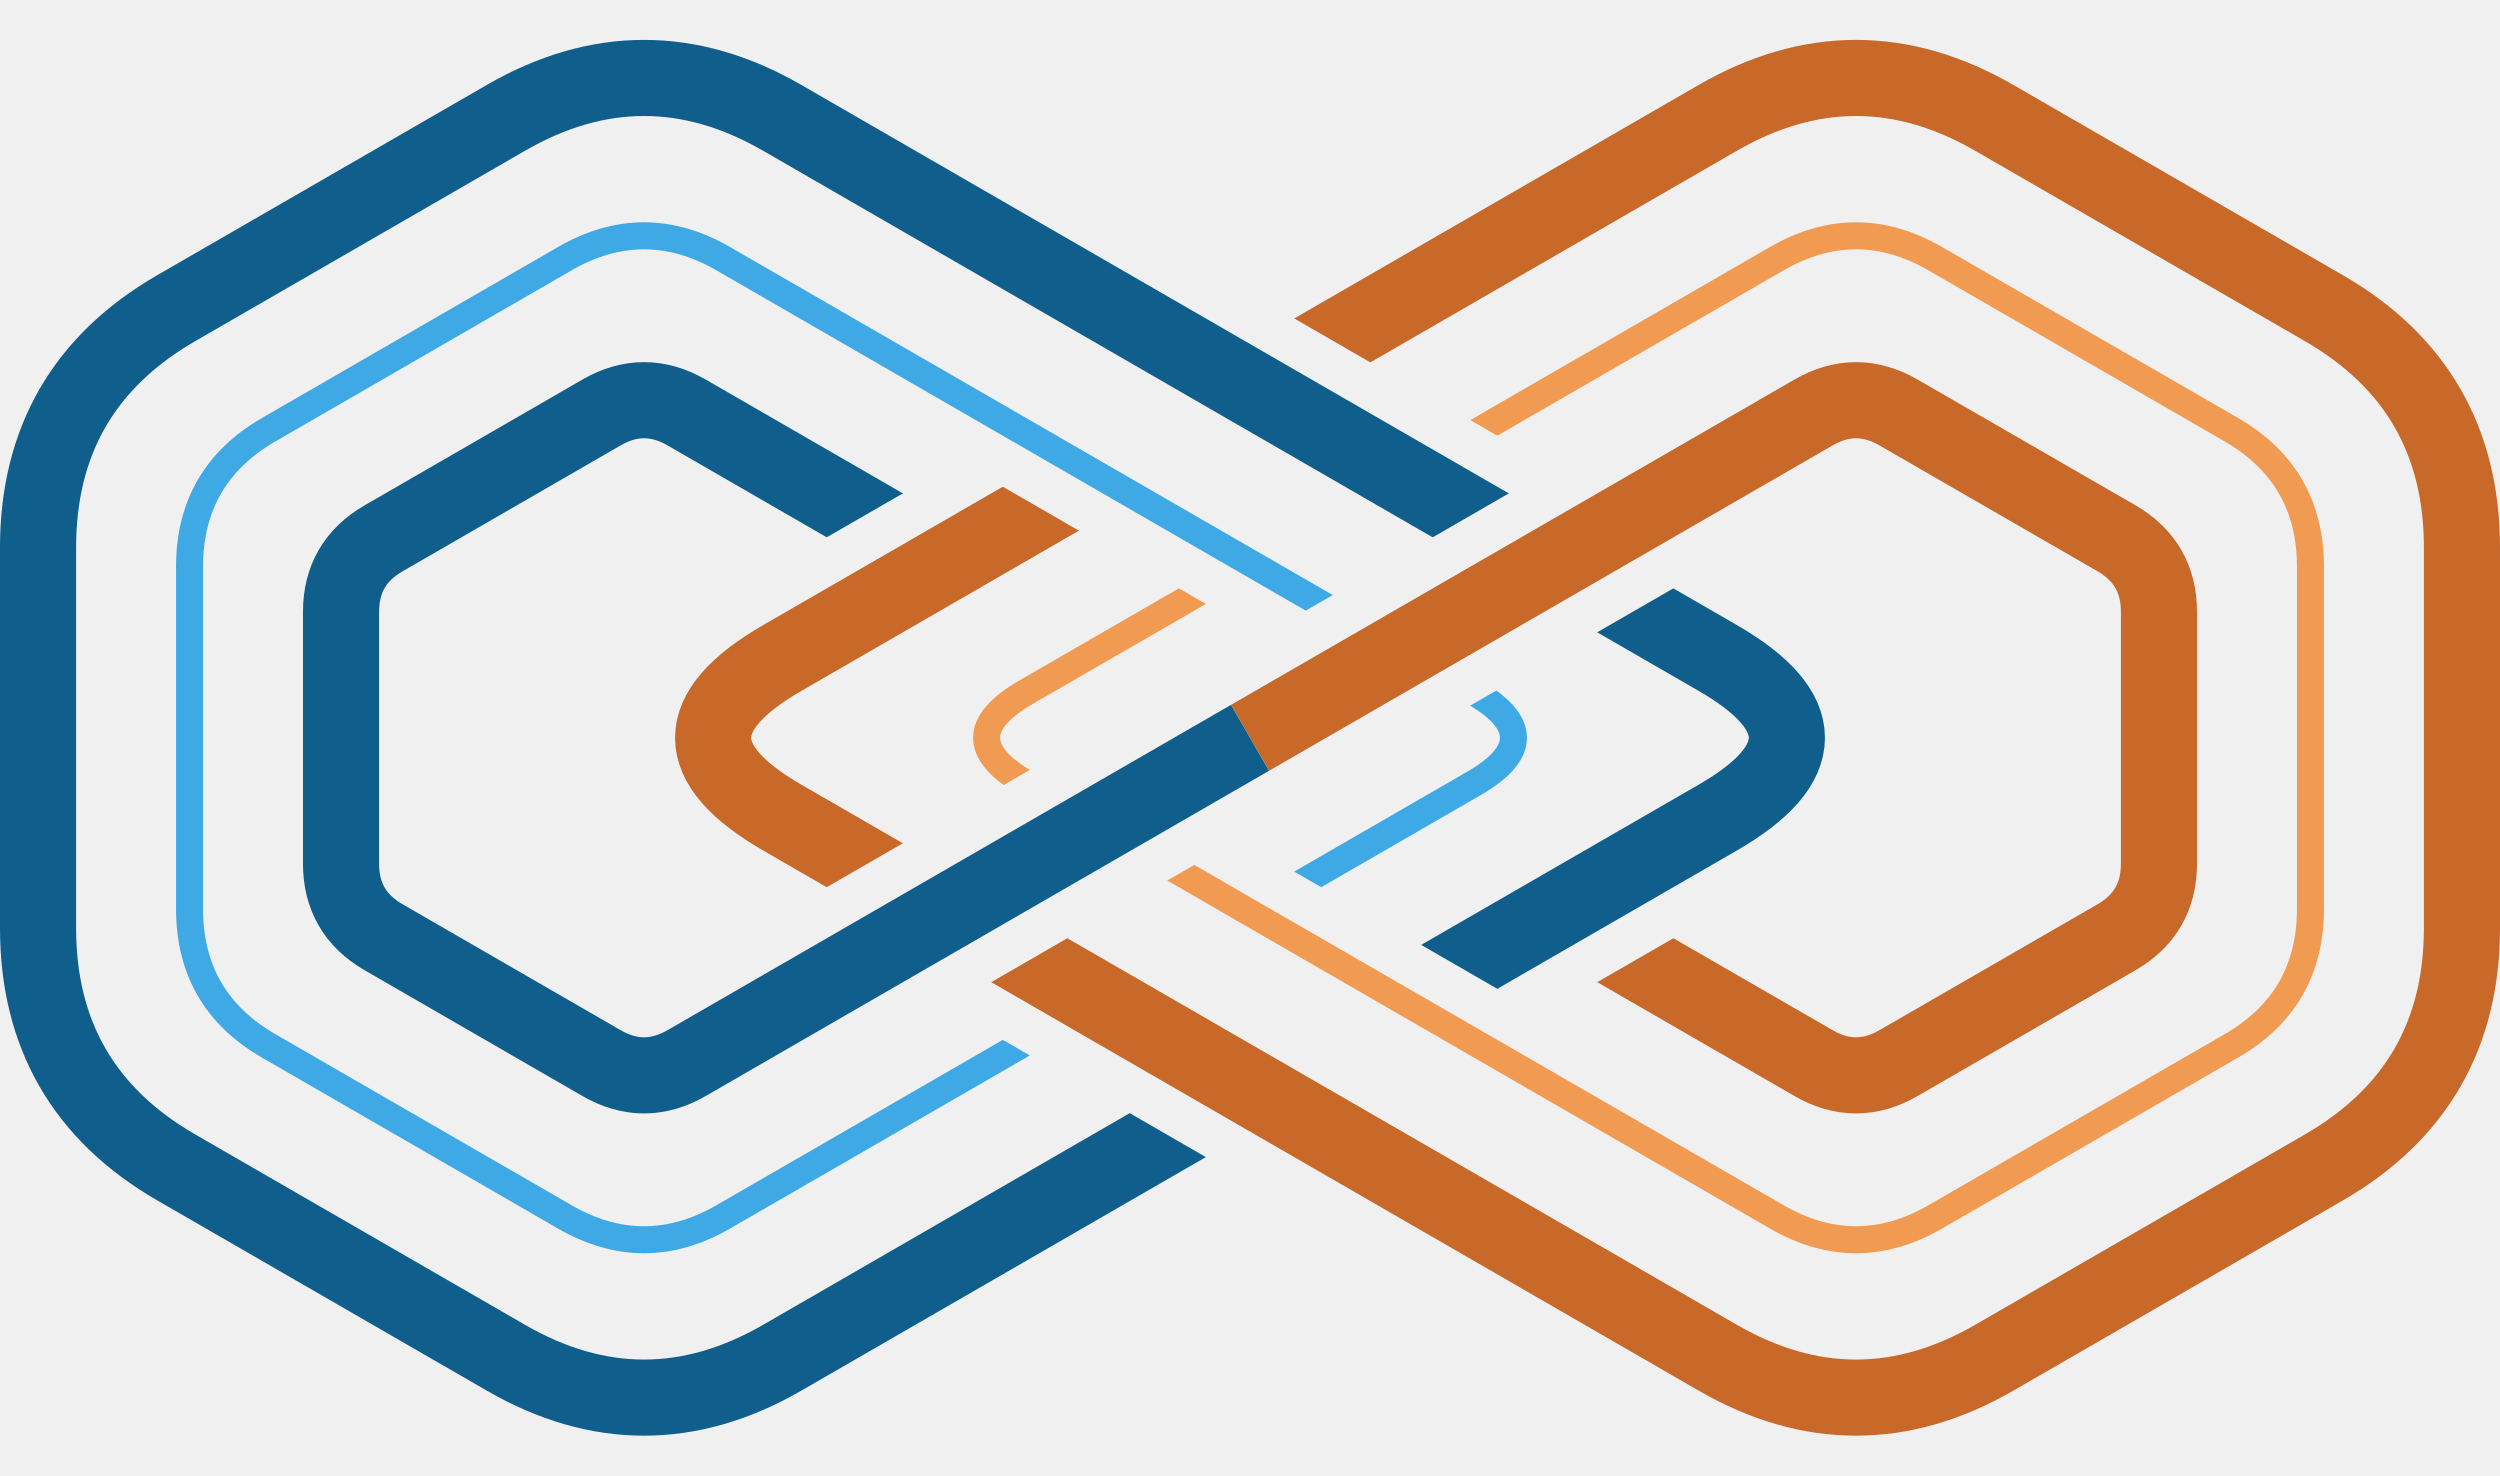
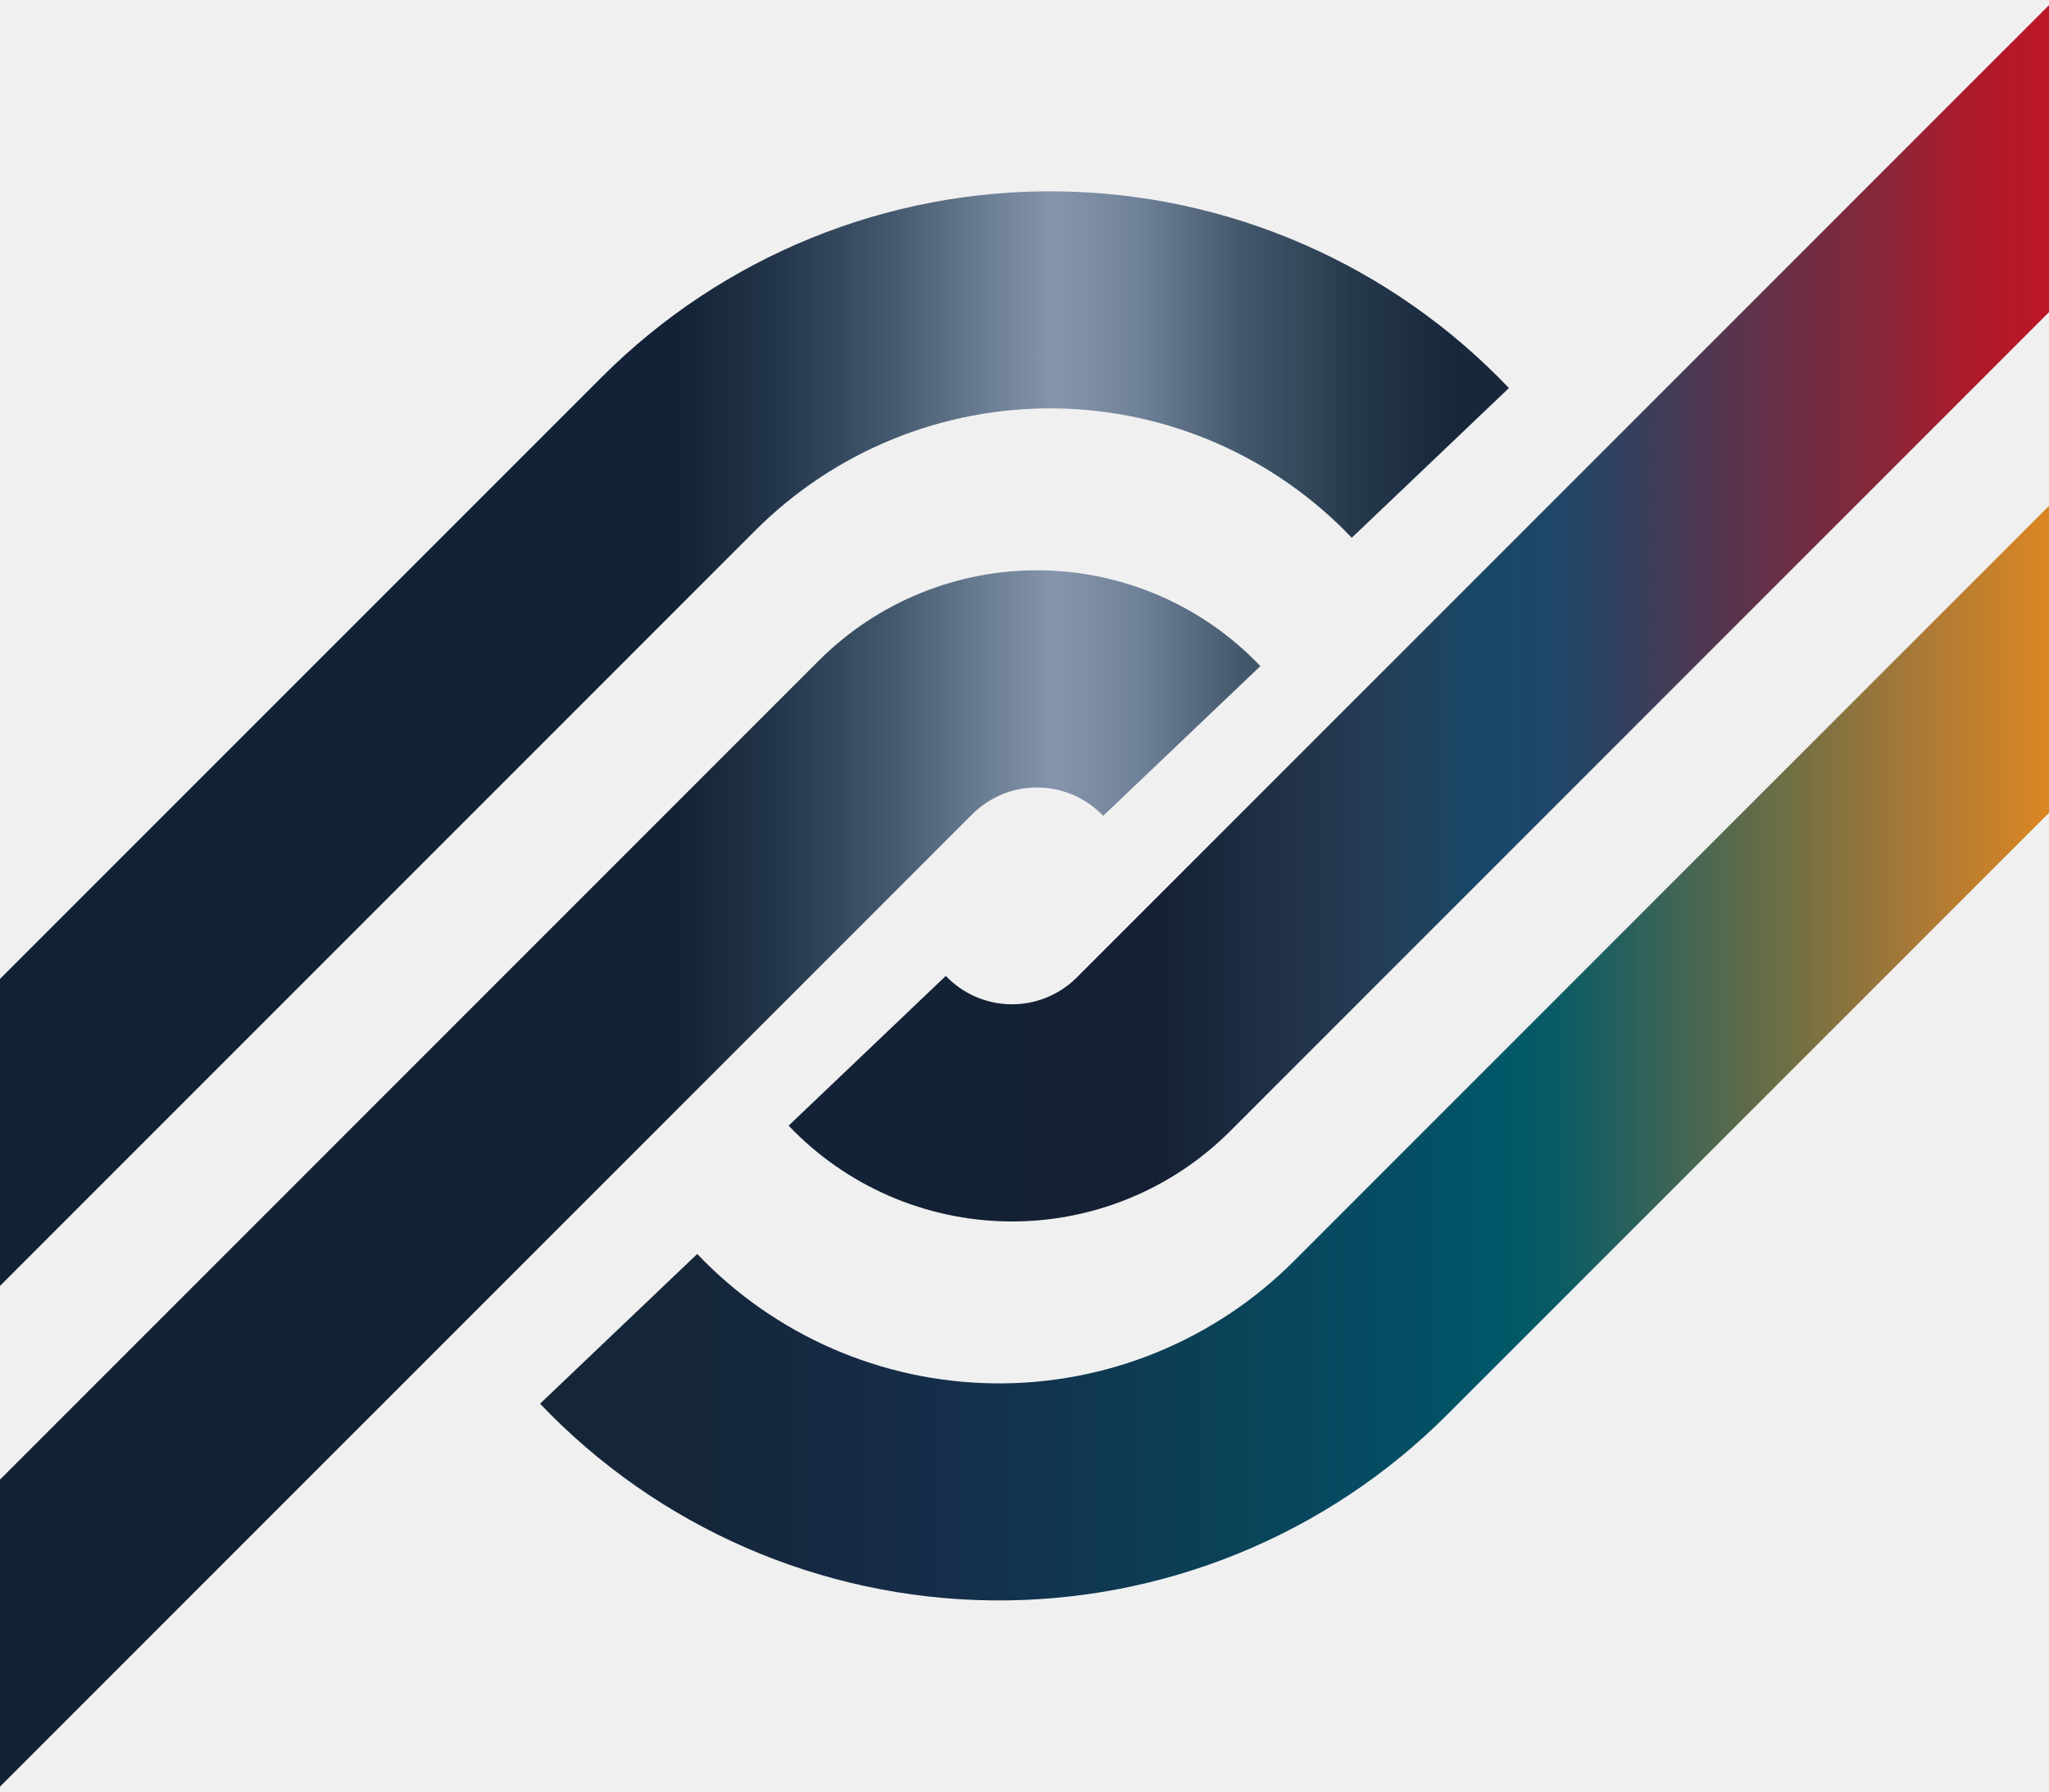
- <svg xmlns="http://www.w3.org/2000/svg" viewBox="2.9 -0.1 203.65 120.2">
+ <svg xmlns="http://www.w3.org/2000/svg" viewBox="92.64 434.18 247.06 216">
  <style>.d{display:none}@media (prefers-color-scheme: dark){.l{display:none}.d{display:inline}}</style>
  <g class="l">
+     <defs />
    <defs>
-       <clipPath id="q1t">
-         <rect x="40" y="-20" width="129.45" height="80" />
-       </clipPath>
-       <clipPath id="q1u">
-         <rect x="40" y="60" width="129.45" height="90" />
-       </clipPath>
-       <clipPath id="q1l">
-         <path d="M-30 -30L52.77 -30L156.69 150L-30 150Z" />
-       </clipPath>
-       <clipPath id="q1r">
-         <path d="M239.45 -30L52.77 -30L156.69 150L239.45 150Z" />
-       </clipPath>
-       <mask id="q1mi" maskUnits="userSpaceOnUse" x="-20" y="-20" width="249.45" height="160">
-         <rect x="-20" y="-20" width="249.45" height="160" fill="#fff" />
-         <path d="M71.86 50.47L88.23 41.03" fill="none" stroke="#000" stroke-width="13.4" stroke-linejoin="round" stroke-linecap="butt" />
-         <path d="M121.23 78.97L137.59 69.53" fill="none" stroke="#000" stroke-width="13.4" stroke-linejoin="round" stroke-linecap="butt" />
-       </mask>
-       <mask id="q1mo" maskUnits="userSpaceOnUse" x="-20" y="-20" width="249.45" height="160">
-         <rect x="-20" y="-20" width="249.45" height="160" fill="#fff" />
-         <g clip-path="url(#q1t)">
-           <path d="M11.17 45.16Q11.17 34.49 20.41 29.15L46.12 14.31Q55.36 8.97 64.61 14.31L134.51 54.66Q143.75 60 134.51 65.34L64.61 105.69Q55.36 111.03 46.12 105.69L20.41 90.85Q11.17 85.51 11.17 74.84Z" fill="none" stroke="#000" stroke-width="23.74" stroke-linejoin="round" stroke-linecap="round" />
-         </g>
-         <path d="M63.26 83.94L146.19 36.06" fill="none" stroke="#000" stroke-width="13.4" stroke-linejoin="round" stroke-linecap="butt" />
-       </mask>
-       <mask id="q1mb" maskUnits="userSpaceOnUse" x="-20" y="-20" width="249.45" height="160">
-         <rect x="-20" y="-20" width="249.45" height="160" fill="#fff" />
-         <g clip-path="url(#q1u)">
-           <path d="M198.28 45.16Q198.28 34.49 189.04 29.15L163.33 14.31Q154.09 8.97 144.85 14.31L74.95 54.66Q65.7 60 74.95 65.34L144.85 105.69Q154.09 111.03 163.33 105.69L189.04 90.85Q198.28 85.51 198.28 74.84Z" fill="none" stroke="#000" stroke-width="23.74" stroke-linejoin="round" stroke-linecap="round" />
-         </g>
-         <path d="M63.26 83.94L146.19 36.06" fill="none" stroke="#000" stroke-width="13.4" stroke-linejoin="round" stroke-linecap="butt" />
-       </mask>
+       <linearGradient id="r6-g191" gradientUnits="userSpaceOnUse" x1="174" y1="0" x2="268" y2="0">
+         <stop offset="0" stop-color="#132236" />
+         <stop offset="0.128" stop-color="#23354a" />
+         <stop offset="0.277" stop-color="#43586e" />
+         <stop offset="0.404" stop-color="#6d7f95" />
+         <stop offset="0.489" stop-color="#8695ac" />
+         <stop offset="0.596" stop-color="#6f8198" />
+         <stop offset="0.723" stop-color="#45596e" />
+         <stop offset="0.872" stop-color="#26394c" />
+         <stop offset="1" stop-color="#18273b" />
+       </linearGradient>
+       <linearGradient id="r6-g192" gradientUnits="userSpaceOnUse" x1="174" y1="0" x2="268" y2="0">
+         <stop offset="0" stop-color="#132236" />
+         <stop offset="0.128" stop-color="#23354a" />
+         <stop offset="0.277" stop-color="#43586e" />
+         <stop offset="0.404" stop-color="#6d7f95" />
+         <stop offset="0.489" stop-color="#8695ac" />
+         <stop offset="0.596" stop-color="#6f8198" />
+         <stop offset="0.723" stop-color="#45596e" />
+         <stop offset="0.872" stop-color="#26394c" />
+         <stop offset="1" stop-color="#18273b" />
+       </linearGradient>
+       <linearGradient id="r6-g193" gradientUnits="userSpaceOnUse" x1="200" y1="0" x2="344" y2="0">
+         <stop offset="0" stop-color="#132236" />
+         <stop offset="0.222" stop-color="#142034" />
+         <stop offset="0.354" stop-color="#23354c" />
+         <stop offset="0.424" stop-color="#244059" />
+         <stop offset="0.493" stop-color="#184768" />
+         <stop offset="0.562" stop-color="#1f4668" />
+         <stop offset="0.632" stop-color="#3a3e5b" />
+         <stop offset="0.694" stop-color="#54364f" />
+         <stop offset="0.764" stop-color="#702d44" />
+         <stop offset="0.833" stop-color="#882638" />
+         <stop offset="0.903" stop-color="#ac1a2b" />
+         <stop offset="1" stop-color="#c41424" />
+       </linearGradient>
+       <linearGradient id="r6-g194" gradientUnits="userSpaceOnUse" x1="176" y1="0" x2="344" y2="0">
+         <stop offset="0" stop-color="#152639" />
+         <stop offset="0.119" stop-color="#162a45" />
+         <stop offset="0.184" stop-color="#152e49" />
+         <stop offset="0.25" stop-color="#123450" />
+         <stop offset="0.316" stop-color="#0e3b53" />
+         <stop offset="0.381" stop-color="#094256" />
+         <stop offset="0.434" stop-color="#08475e" />
+         <stop offset="0.53" stop-color="#035065" />
+         <stop offset="0.577" stop-color="#005768" />
+         <stop offset="0.619" stop-color="#085b65" />
+         <stop offset="0.667" stop-color="#25605d" />
+         <stop offset="0.708" stop-color="#406555" />
+         <stop offset="0.756" stop-color="#5d6b4a" />
+         <stop offset="0.798" stop-color="#767042" />
+         <stop offset="0.839" stop-color="#90743c" />
+         <stop offset="0.887" stop-color="#ad7a36" />
+         <stop offset="0.929" stop-color="#c4802b" />
+         <stop offset="1" stop-color="#e88a1f" />
+       </linearGradient>
    </defs>
-     <g mask="url(#q1mo)">
-       <path d="M203.45 44.5Q203.45 31.5 192.2 25L165.35 9.5Q154.09 3 142.83 9.5L66.62 53.5Q55.36 60 66.62 66.5L142.83 110.5Q154.09 117 165.35 110.5L192.2 95Q203.45 88.5 203.45 75.5Z" fill="none" stroke="#C8692A" stroke-width="6.2" stroke-linejoin="round" stroke-linecap="round" />
-       <path d="M191.11 46.07Q191.11 38.63 184.66 34.9L160.54 20.97Q154.09 17.25 147.64 20.97L86.49 56.28Q80.05 60 86.49 63.72L147.64 99.03Q154.09 102.75 160.54 99.03L184.66 85.1Q191.11 81.38 191.11 73.93Z" fill="none" stroke="#F09A52" stroke-width="2.2" stroke-linejoin="round" stroke-linecap="round" />
-     </g>
-     <g mask="url(#q1mb)">
-       <path d="M6 44.5Q6 31.5 17.26 25L44.11 9.5Q55.36 3 66.62 9.5L142.83 53.5Q154.09 60 142.83 66.5L66.62 110.5Q55.36 117 44.11 110.5L17.26 95Q6 88.5 6 75.5Z" fill="none" stroke="#0F5E8C" stroke-width="6.2" stroke-linejoin="round" stroke-linecap="round" />
-       <path d="M18.34 46.07Q18.34 38.63 24.79 34.9L48.91 20.97Q55.36 17.25 61.81 20.97L122.96 56.28Q129.41 60 122.96 63.72L61.81 99.03Q55.36 102.75 48.91 99.03L24.79 85.1Q18.34 81.38 18.34 73.93Z" fill="none" stroke="#3FA9E6" stroke-width="2.2" stroke-linejoin="round" stroke-linecap="round" />
-     </g>
-     <g mask="url(#q1mi)">
-       <g clip-path="url(#q1l)">
-         <path d="M80.05 45.75L58.83 33.5Q55.36 31.5 51.9 33.5L34.15 43.75Q30.68 45.75 30.68 49.75L30.68 70.25Q30.68 74.25 34.15 76.25L51.9 86.5Q55.36 88.5 58.83 86.5L150.63 33.5Q154.09 31.5 157.55 33.5L175.31 43.75Q178.77 45.75 178.77 49.75L178.77 70.25Q178.77 74.25 175.31 76.25L157.55 86.5Q154.09 88.5 150.63 86.5L129.41 74.25" fill="none" stroke="#0F5E8C" stroke-width="6.2" stroke-linejoin="round" stroke-linecap="butt" />
-       </g>
-       <g clip-path="url(#q1r)">
-         <path d="M80.05 45.75L58.83 33.5Q55.36 31.5 51.9 33.5L34.15 43.75Q30.68 45.75 30.68 49.75L30.68 70.25Q30.68 74.25 34.15 76.25L51.9 86.5Q55.36 88.5 58.83 86.5L150.63 33.5Q154.09 31.5 157.55 33.5L175.31 43.75Q178.77 45.75 178.77 49.75L178.77 70.25Q178.77 74.25 175.31 76.25L157.55 86.5Q154.09 88.5 150.63 86.5L129.41 74.25" fill="none" stroke="#C8692A" stroke-width="6.2" stroke-linejoin="round" stroke-linecap="butt" />
-       </g>
-     </g>
+     <path d="M92.64 552.19L165.21 479.63A76.41 76.41 0 0 1 274.58 480.96L255.63 499.01A50.24 50.24 0 0 0 183.71 498.13L92.64 589.2Z" fill="url(#r6-g191)" />
+     <path d="M92.64 612.55L191.36 513.83A37.2 37.2 0 0 1 244.61 514.48L225.66 532.53A11.04 11.04 0 0 0 209.87 532.34L92.64 649.56Z" fill="url(#r6-g192)" />
+     <path d="M339.7 471.81L240.98 570.53A37.2 37.2 0 0 1 187.73 569.88L206.68 551.83A11.04 11.04 0 0 0 222.47 552.02L339.7 434.8Z" fill="url(#r6-g193)" />
+     <path d="M339.7 532.17L267.13 604.73A76.41 76.41 0 0 1 157.76 603.4L176.71 585.35A50.24 50.24 0 0 0 248.63 586.23L339.7 495.16Z" fill="url(#r6-g194)" />
  </g>
  <g class="d">
+     <defs />
    <defs>
-       <clipPath id="q2t">
-         <rect x="40" y="-20" width="129.45" height="80" />
-       </clipPath>
-       <clipPath id="q2u">
-         <rect x="40" y="60" width="129.45" height="90" />
-       </clipPath>
-       <clipPath id="q2l">
-         <path d="M-30 -30L52.77 -30L156.69 150L-30 150Z" />
-       </clipPath>
-       <clipPath id="q2r">
-         <path d="M239.45 -30L52.77 -30L156.69 150L239.45 150Z" />
-       </clipPath>
-       <mask id="q2mi" maskUnits="userSpaceOnUse" x="-20" y="-20" width="249.45" height="160">
-         <rect x="-20" y="-20" width="249.45" height="160" fill="#fff" />
-         <path d="M71.86 50.47L88.23 41.03" fill="none" stroke="#000" stroke-width="13.4" stroke-linejoin="round" stroke-linecap="butt" />
-         <path d="M121.23 78.97L137.59 69.53" fill="none" stroke="#000" stroke-width="13.4" stroke-linejoin="round" stroke-linecap="butt" />
-       </mask>
-       <mask id="q2mo" maskUnits="userSpaceOnUse" x="-20" y="-20" width="249.45" height="160">
-         <rect x="-20" y="-20" width="249.45" height="160" fill="#fff" />
-         <g clip-path="url(#q2t)">
-           <path d="M11.17 45.16Q11.17 34.49 20.41 29.15L46.12 14.31Q55.36 8.97 64.61 14.31L134.51 54.66Q143.75 60 134.51 65.34L64.61 105.69Q55.36 111.03 46.12 105.69L20.41 90.85Q11.17 85.51 11.17 74.84Z" fill="none" stroke="#000" stroke-width="23.74" stroke-linejoin="round" stroke-linecap="round" />
-         </g>
-         <path d="M63.26 83.94L146.19 36.06" fill="none" stroke="#000" stroke-width="13.4" stroke-linejoin="round" stroke-linecap="butt" />
-       </mask>
-       <mask id="q2mb" maskUnits="userSpaceOnUse" x="-20" y="-20" width="249.45" height="160">
-         <rect x="-20" y="-20" width="249.45" height="160" fill="#fff" />
-         <g clip-path="url(#q2u)">
-           <path d="M198.28 45.16Q198.28 34.49 189.04 29.15L163.33 14.31Q154.09 8.97 144.85 14.31L74.95 54.66Q65.7 60 74.95 65.34L144.85 105.69Q154.09 111.03 163.33 105.69L189.04 90.85Q198.28 85.51 198.28 74.84Z" fill="none" stroke="#000" stroke-width="23.74" stroke-linejoin="round" stroke-linecap="round" />
-         </g>
-         <path d="M63.26 83.94L146.19 36.06" fill="none" stroke="#000" stroke-width="13.4" stroke-linejoin="round" stroke-linecap="butt" />
-       </mask>
+       <linearGradient id="r7-g211" gradientUnits="userSpaceOnUse" x1="174" y1="0" x2="268" y2="0">
+         <stop offset="0" stop-color="#E3EAF2" />
+         <stop offset="0.489" stop-color="#FFFFFF" />
+         <stop offset="1" stop-color="#E3EAF2" />
+       </linearGradient>
+       <linearGradient id="r7-g212" gradientUnits="userSpaceOnUse" x1="174" y1="0" x2="268" y2="0">
+         <stop offset="0" stop-color="#E3EAF2" />
+         <stop offset="0.489" stop-color="#FFFFFF" />
+         <stop offset="1" stop-color="#E3EAF2" />
+       </linearGradient>
+       <linearGradient id="r7-g213" gradientUnits="userSpaceOnUse" x1="200" y1="0" x2="344" y2="0">
+         <stop offset="0" stop-color="#E3EAF2" />
+         <stop offset="0.278" stop-color="#C9D8EA" />
+         <stop offset="0.493" stop-color="#5E9BE0" />
+         <stop offset="0.694" stop-color="#B06A9A" />
+         <stop offset="1" stop-color="#FF4A4F" />
+       </linearGradient>
+       <linearGradient id="r7-g214" gradientUnits="userSpaceOnUse" x1="176" y1="0" x2="344" y2="0">
+         <stop offset="0" stop-color="#E3EAF2" />
+         <stop offset="0.316" stop-color="#9CD3DF" />
+         <stop offset="0.577" stop-color="#1FB2C6" />
+         <stop offset="0.798" stop-color="#B9A24E" />
+         <stop offset="1" stop-color="#FFA22E" />
+       </linearGradient>
    </defs>
-     <g mask="url(#q2mo)">
-       <path d="M203.45 44.5Q203.45 31.5 192.2 25L165.35 9.5Q154.09 3 142.83 9.5L66.62 53.5Q55.36 60 66.62 66.5L142.83 110.5Q154.09 117 165.35 110.5L192.2 95Q203.45 88.5 203.45 75.5Z" fill="none" stroke="#E8935A" stroke-width="6.2" stroke-linejoin="round" stroke-linecap="round" />
-       <path d="M191.11 46.07Q191.11 38.63 184.66 34.9L160.54 20.97Q154.09 17.25 147.64 20.97L86.49 56.28Q80.05 60 86.49 63.72L147.64 99.03Q154.09 102.75 160.54 99.03L184.66 85.1Q191.11 81.38 191.11 73.93Z" fill="none" stroke="#FFE6CE" stroke-width="2.2" stroke-linejoin="round" stroke-linecap="round" />
-     </g>
-     <g mask="url(#q2mb)">
-       <path d="M6 44.5Q6 31.5 17.26 25L44.11 9.5Q55.36 3 66.62 9.5L142.83 53.5Q154.09 60 142.83 66.5L66.62 110.5Q55.36 117 44.11 110.5L17.26 95Q6 88.5 6 75.5Z" fill="none" stroke="#5FA6D6" stroke-width="6.2" stroke-linejoin="round" stroke-linecap="round" />
-       <path d="M18.34 46.07Q18.34 38.63 24.79 34.9L48.91 20.97Q55.36 17.25 61.81 20.97L122.96 56.28Q129.41 60 122.96 63.72L61.81 99.03Q55.36 102.75 48.91 99.03L24.79 85.1Q18.34 81.38 18.34 73.93Z" fill="none" stroke="#D6F0FF" stroke-width="2.2" stroke-linejoin="round" stroke-linecap="round" />
-     </g>
-     <g mask="url(#q2mi)">
-       <g clip-path="url(#q2l)">
-         <path d="M80.05 45.75L58.83 33.5Q55.36 31.5 51.9 33.5L34.15 43.75Q30.68 45.75 30.68 49.75L30.68 70.25Q30.68 74.25 34.15 76.25L51.9 86.5Q55.36 88.5 58.83 86.5L150.63 33.5Q154.09 31.5 157.55 33.5L175.31 43.75Q178.77 45.75 178.77 49.75L178.77 70.25Q178.77 74.25 175.31 76.25L157.55 86.5Q154.09 88.5 150.63 86.5L129.41 74.25" fill="none" stroke="#5FA6D6" stroke-width="6.2" stroke-linejoin="round" stroke-linecap="butt" />
-       </g>
-       <g clip-path="url(#q2r)">
-         <path d="M80.05 45.75L58.83 33.5Q55.36 31.5 51.9 33.5L34.15 43.75Q30.68 45.75 30.68 49.75L30.68 70.25Q30.68 74.25 34.15 76.25L51.9 86.5Q55.36 88.5 58.83 86.5L150.63 33.5Q154.09 31.5 157.55 33.5L175.31 43.75Q178.77 45.75 178.77 49.75L178.77 70.25Q178.77 74.25 175.31 76.25L157.55 86.5Q154.09 88.5 150.63 86.5L129.41 74.25" fill="none" stroke="#E8935A" stroke-width="6.2" stroke-linejoin="round" stroke-linecap="butt" />
-       </g>
-     </g>
+     <path d="M92.64 552.19L165.21 479.63A76.41 76.41 0 0 1 274.58 480.96L255.63 499.01A50.24 50.24 0 0 0 183.71 498.13L92.64 589.2Z" fill="url(#r7-g211)" />
+     <path d="M92.64 612.55L191.36 513.83A37.2 37.2 0 0 1 244.61 514.48L225.66 532.53A11.04 11.04 0 0 0 209.87 532.34L92.64 649.56Z" fill="url(#r7-g212)" />
+     <path d="M339.7 471.81L240.98 570.53A37.2 37.2 0 0 1 187.73 569.88L206.68 551.83A11.04 11.04 0 0 0 222.47 552.02L339.7 434.8Z" fill="url(#r7-g213)" />
+     <path d="M339.7 532.17L267.13 604.73A76.41 76.41 0 0 1 157.76 603.4L176.71 585.35A50.24 50.24 0 0 0 248.63 586.23L339.7 495.16Z" fill="url(#r7-g214)" />
  </g>
</svg>
